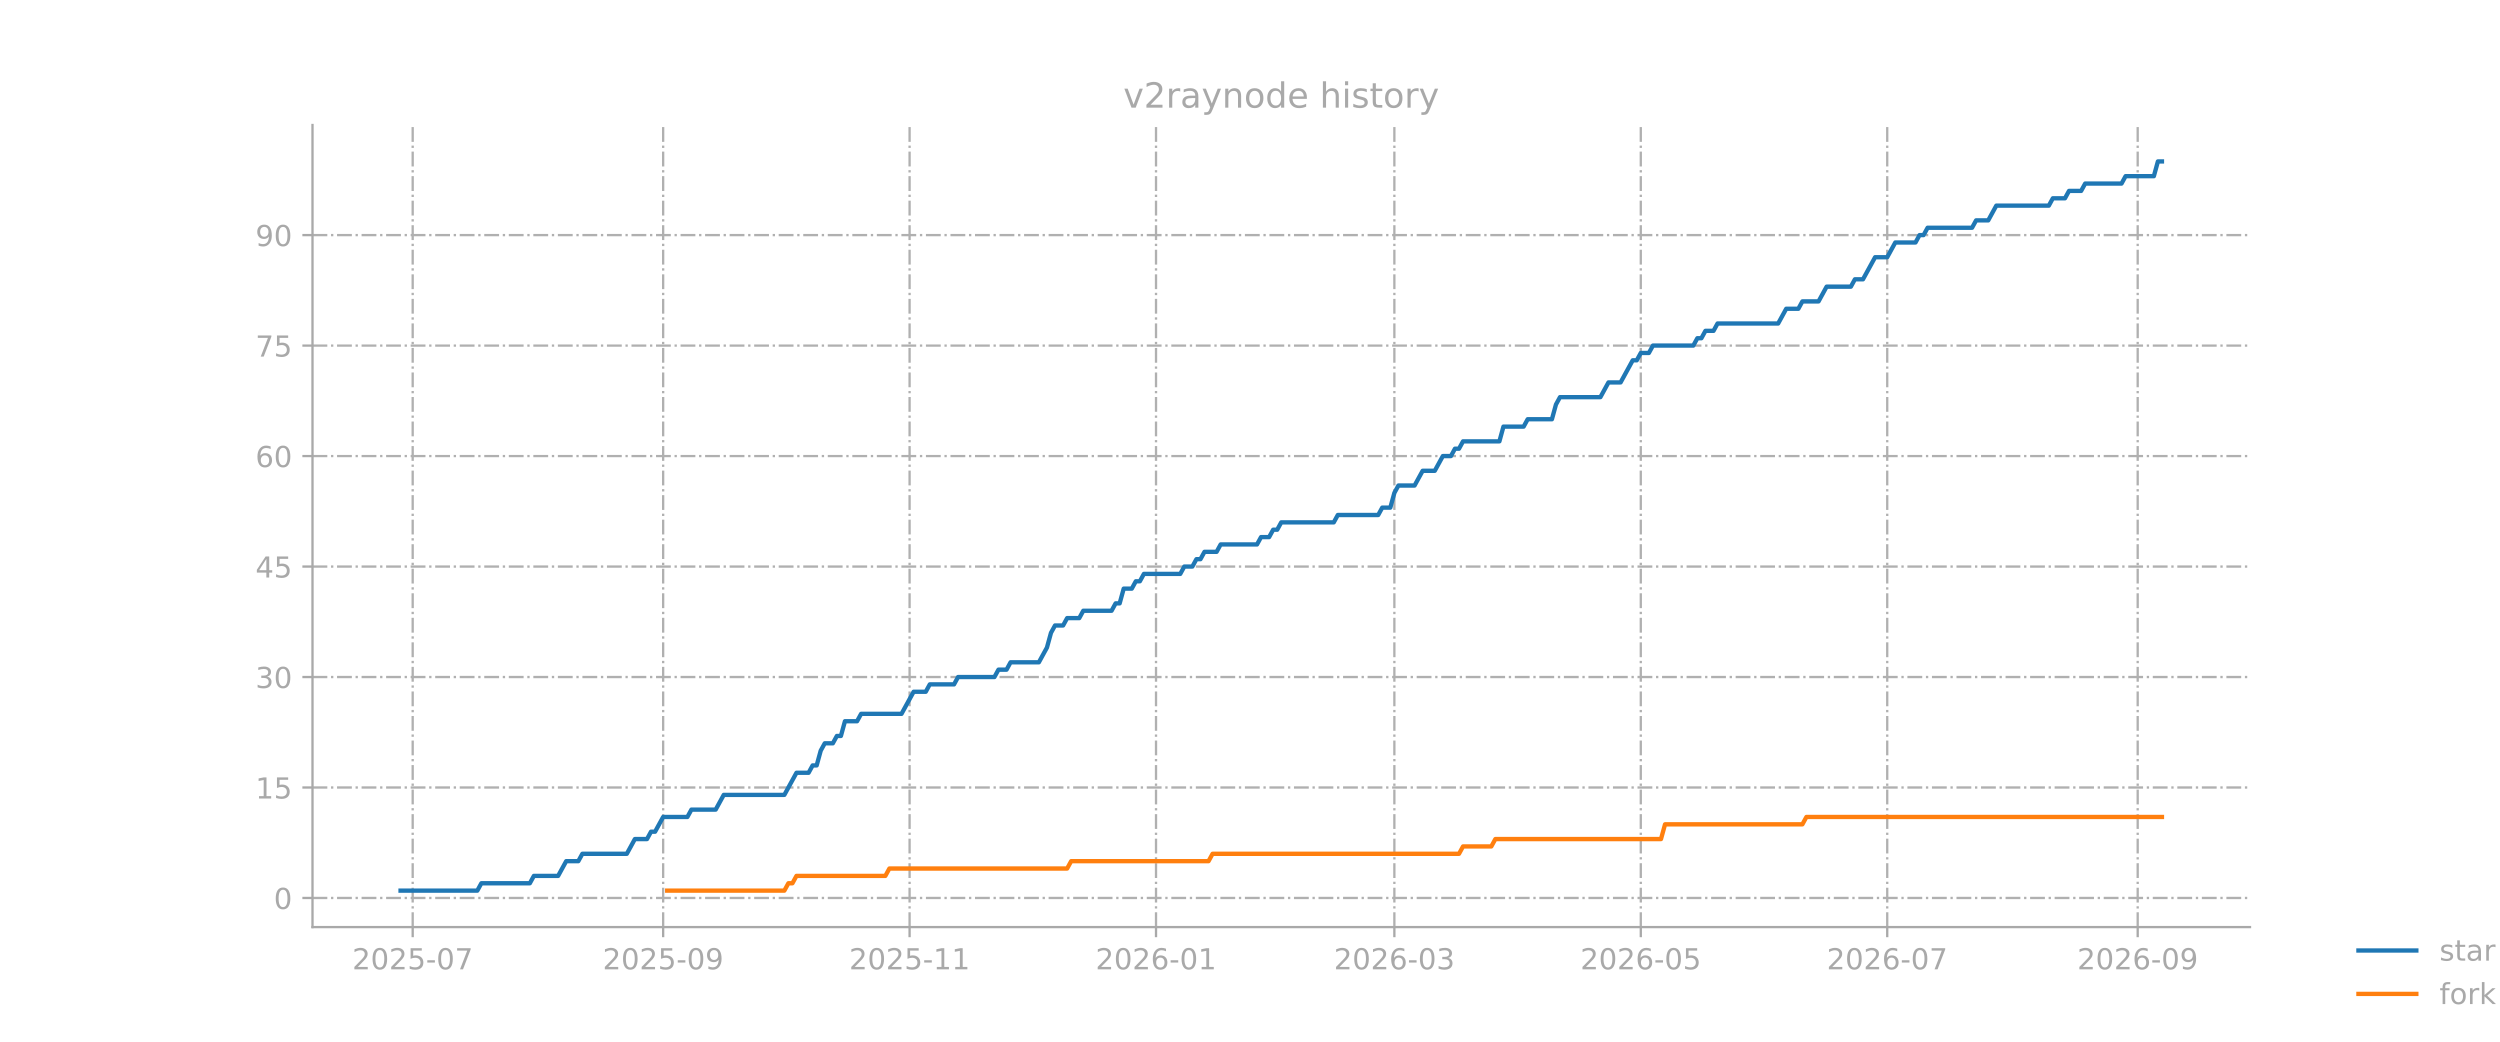
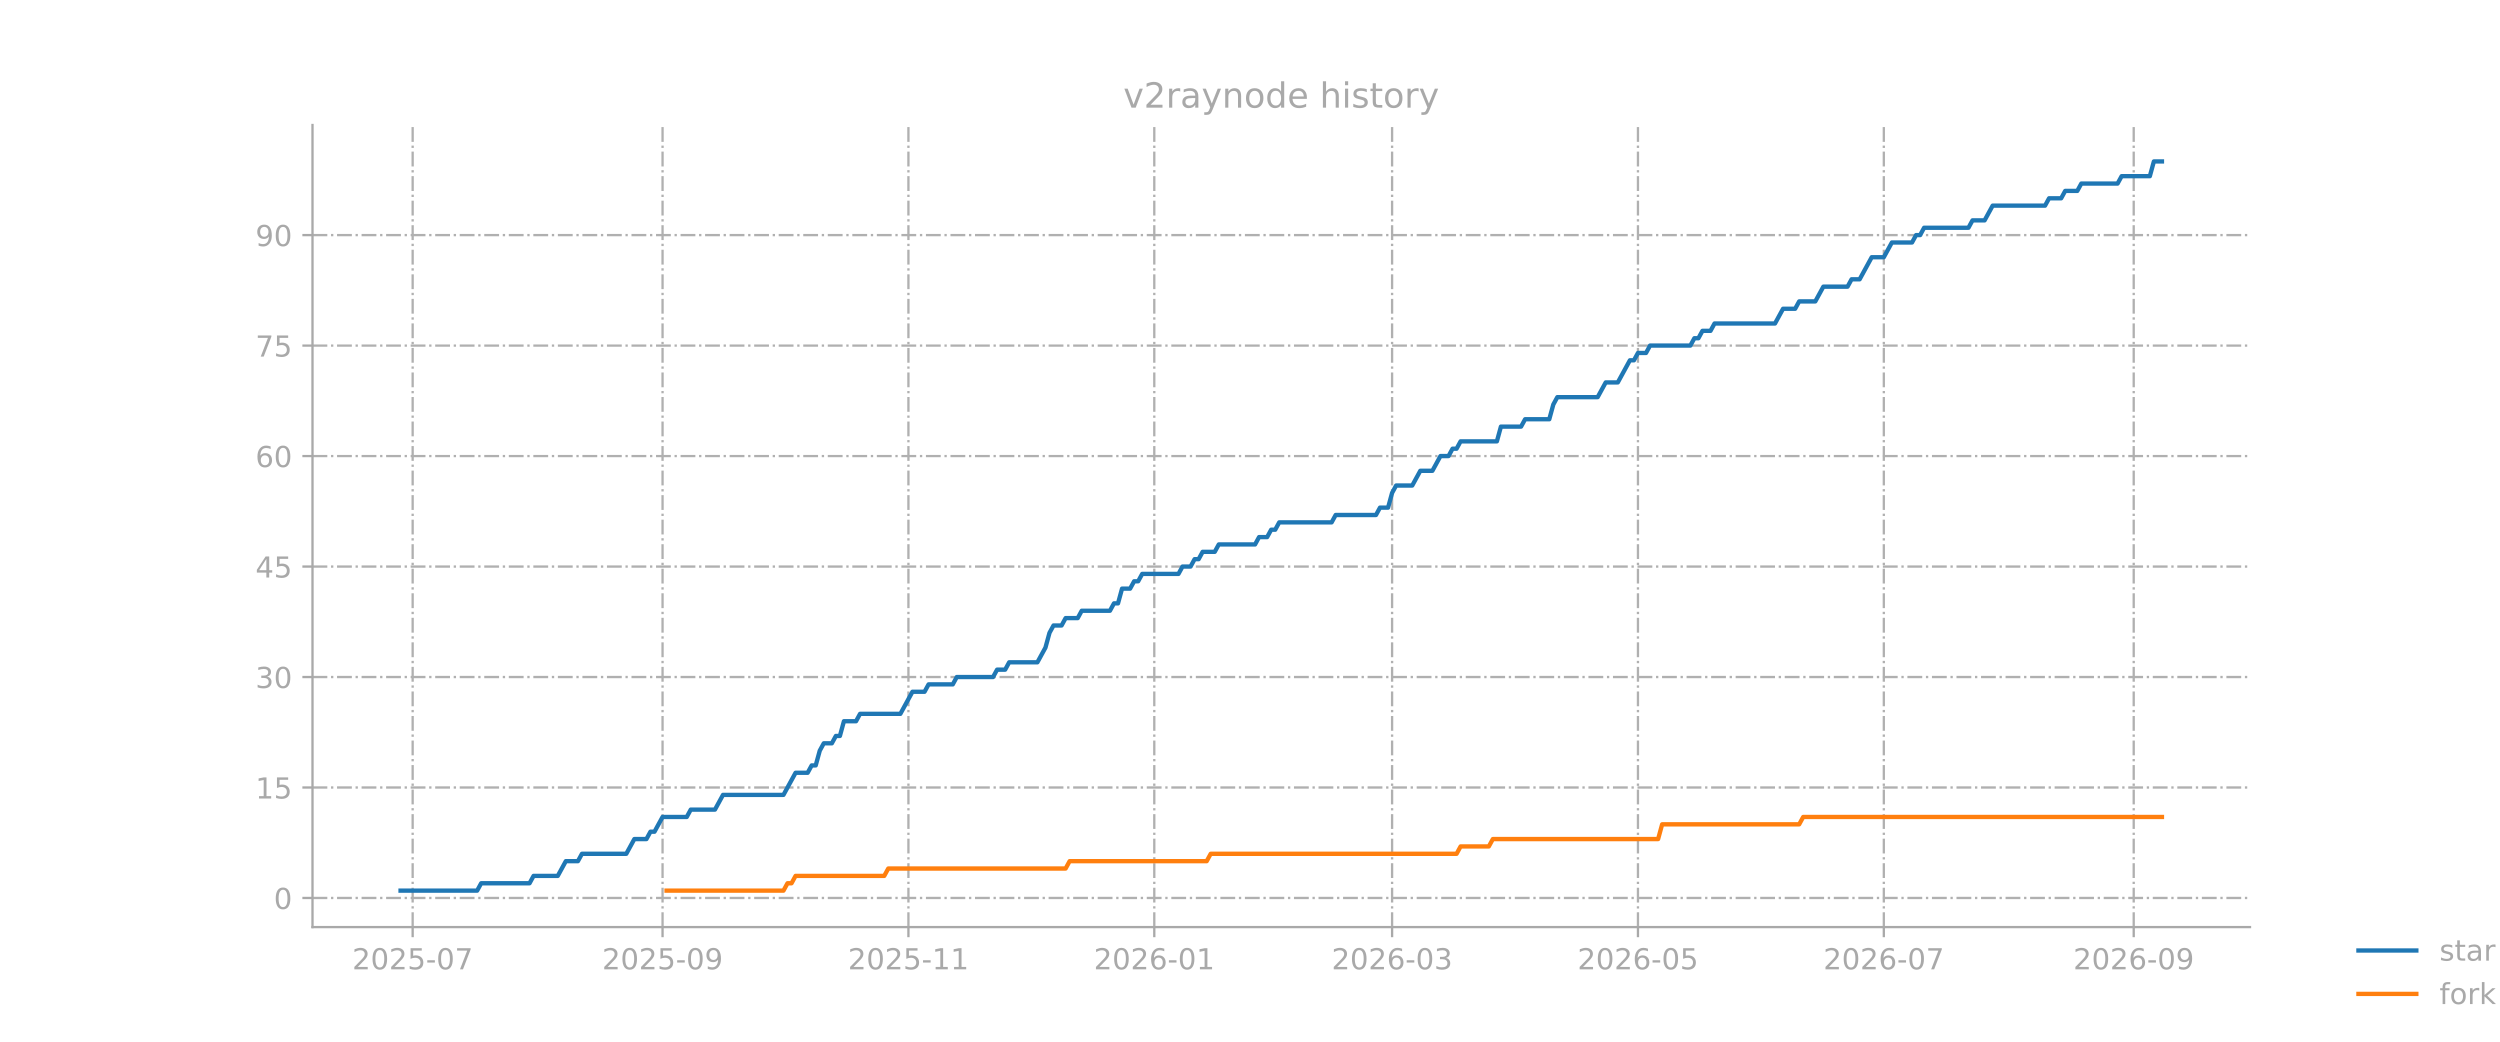
<svg xmlns="http://www.w3.org/2000/svg" xmlns:xlink="http://www.w3.org/1999/xlink" width="864pt" height="360pt" viewBox="0 0 864 360" version="1.1">
  <defs>
    <style type="text/css">*{stroke-linejoin: round; stroke-linecap: butt}</style>
  </defs>
  <g id="figure_1">
    <g id="patch_1">
      <path d="M 0 360  L 864 360  L 864 0  L 0 0  L 0 360  z " style="fill: none; opacity: 0" />
    </g>
    <g id="axes_1">
      <g id="patch_2">
        <path d="M 108 320.4  L 777.6 320.4  L 777.6 43.2  L 108 43.2  L 108 320.4  z " style="fill: none; opacity: 0" />
      </g>
      <g id="matplotlib.axis_1">
        <g id="xtick_1">
          <g id="line2d_1">
-             <path d="M 142.625 320.4  L 142.625 43.2  " clip-path="url(#p8848ebe866)" style="fill: none; stroke-dasharray: 5.12,1.28,0.8,1.28; stroke-dashoffset: 0; stroke: #b0b0b0; stroke-width: 0.8" />
+             <path d="M 142.615 320.4  L 142.615 43.2  " clip-path="url(#pf22e4bf483)" style="fill: none; stroke-dasharray: 5.12,1.28,0.8,1.28; stroke-dashoffset: 0; stroke: #b0b0b0; stroke-width: 0.8" />
          </g>
          <g id="line2d_2">
            <defs>
-               <path id="m55ab1d4be2" d="M 0 0  L 0 3.5  " style="stroke: #a9a9a9; stroke-width: 0.8" />
+               <path id="mf8e444b70e" d="M 0 0  L 0 3.5  " style="stroke: #a9a9a9; stroke-width: 0.8" />
            </defs>
            <g>
-               <use xlink:href="#m55ab1d4be2" x="142.625" y="320.4" style="fill: #a9a9a9; stroke: #a9a9a9; stroke-width: 0.8" />
+               <use xlink:href="#mf8e444b70e" x="142.615" y="320.4" style="fill: #a9a9a9; stroke: #a9a9a9; stroke-width: 0.8" />
            </g>
          </g>
          <g id="text_1">
-             <g style="fill: #a9a9a9" transform="translate(121.7334 334.9977) scale(0.1 -0.1)">
+             <g style="fill: #a9a9a9" transform="translate(121.7239 334.9977) scale(0.1 -0.1)">
              <defs>
                <path id="DejaVuSans-15" d="M 1228 531  L 3431 531  L 3431 0  L 469 0  L 469 531  Q 828 903 1448 1529  Q 2069 2156 2228 2338  Q 2531 2678 2651 2914  Q 2772 3150 2772 3378  Q 2772 3750 2511 3984  Q 2250 4219 1831 4219  Q 1534 4219 1204 4116  Q 875 4013 500 3803  L 500 4441  Q 881 4594 1212 4672  Q 1544 4750 1819 4750  Q 2544 4750 2975 4387  Q 3406 4025 3406 3419  Q 3406 3131 3298 2873  Q 3191 2616 2906 2266  Q 2828 2175 2409 1742  Q 1991 1309 1228 531  z " transform="scale(0.015625)" />
                <path id="DejaVuSans-13" d="M 2034 4250  Q 1547 4250 1301 3770  Q 1056 3291 1056 2328  Q 1056 1369 1301 889  Q 1547 409 2034 409  Q 2525 409 2770 889  Q 3016 1369 3016 2328  Q 3016 3291 2770 3770  Q 2525 4250 2034 4250  z M 2034 4750  Q 2819 4750 3233 4129  Q 3647 3509 3647 2328  Q 3647 1150 3233 529  Q 2819 -91 2034 -91  Q 1250 -91 836 529  Q 422 1150 422 2328  Q 422 3509 836 4129  Q 1250 4750 2034 4750  z " transform="scale(0.015625)" />
                <path id="DejaVuSans-18" d="M 691 4666  L 3169 4666  L 3169 4134  L 1269 4134  L 1269 2991  Q 1406 3038 1543 3061  Q 1681 3084 1819 3084  Q 2600 3084 3056 2656  Q 3513 2228 3513 1497  Q 3513 744 3044 326  Q 2575 -91 1722 -91  Q 1428 -91 1123 -41  Q 819 9 494 109  L 494 744  Q 775 591 1075 516  Q 1375 441 1709 441  Q 2250 441 2565 725  Q 2881 1009 2881 1497  Q 2881 1984 2565 2268  Q 2250 2553 1709 2553  Q 1456 2553 1204 2497  Q 953 2441 691 2322  L 691 4666  z " transform="scale(0.015625)" />
                <path id="DejaVuSans-10" d="M 313 2009  L 1997 2009  L 1997 1497  L 313 1497  L 313 2009  z " transform="scale(0.015625)" />
                <path id="DejaVuSans-1a" d="M 525 4666  L 3525 4666  L 3525 4397  L 1831 0  L 1172 0  L 2766 4134  L 525 4134  L 525 4666  z " transform="scale(0.015625)" />
              </defs>
              <use xlink:href="#DejaVuSans-15" />
              <use xlink:href="#DejaVuSans-13" transform="translate(63.625 0)" />
              <use xlink:href="#DejaVuSans-15" transform="translate(127.25 0)" />
              <use xlink:href="#DejaVuSans-18" transform="translate(190.875 0)" />
              <use xlink:href="#DejaVuSans-10" transform="translate(254.5 0)" />
              <use xlink:href="#DejaVuSans-13" transform="translate(290.5781 0)" />
              <use xlink:href="#DejaVuSans-1a" transform="translate(354.2031 0)" />
            </g>
          </g>
        </g>
        <g id="xtick_2">
          <g id="line2d_3">
-             <path d="M 229.187 320.4  L 229.187 43.2  " clip-path="url(#p8848ebe866)" style="fill: none; stroke-dasharray: 5.12,1.28,0.8,1.28; stroke-dashoffset: 0; stroke: #b0b0b0; stroke-width: 0.8" />
+             <path d="M 228.979 320.4  L 228.979 43.2  " clip-path="url(#pf22e4bf483)" style="fill: none; stroke-dasharray: 5.12,1.28,0.8,1.28; stroke-dashoffset: 0; stroke: #b0b0b0; stroke-width: 0.8" />
          </g>
          <g id="line2d_4">
            <g>
-               <use xlink:href="#m55ab1d4be2" x="229.187" y="320.4" style="fill: #a9a9a9; stroke: #a9a9a9; stroke-width: 0.8" />
+               <use xlink:href="#mf8e444b70e" x="228.979" y="320.4" style="fill: #a9a9a9; stroke: #a9a9a9; stroke-width: 0.8" />
            </g>
          </g>
          <g id="text_2">
-             <g style="fill: #a9a9a9" transform="translate(208.2956 334.9977) scale(0.1 -0.1)">
+             <g style="fill: #a9a9a9" transform="translate(208.0879 334.9977) scale(0.1 -0.1)">
              <defs>
                <path id="DejaVuSans-1c" d="M 703 97  L 703 672  Q 941 559 1184 500  Q 1428 441 1663 441  Q 2288 441 2617 861  Q 2947 1281 2994 2138  Q 2813 1869 2534 1725  Q 2256 1581 1919 1581  Q 1219 1581 811 2004  Q 403 2428 403 3163  Q 403 3881 828 4315  Q 1253 4750 1959 4750  Q 2769 4750 3195 4129  Q 3622 3509 3622 2328  Q 3622 1225 3098 567  Q 2575 -91 1691 -91  Q 1453 -91 1209 -44  Q 966 3 703 97  z M 1959 2075  Q 2384 2075 2632 2365  Q 2881 2656 2881 3163  Q 2881 3666 2632 3958  Q 2384 4250 1959 4250  Q 1534 4250 1286 3958  Q 1038 3666 1038 3163  Q 1038 2656 1286 2365  Q 1534 2075 1959 2075  z " transform="scale(0.015625)" />
              </defs>
              <use xlink:href="#DejaVuSans-15" />
              <use xlink:href="#DejaVuSans-13" transform="translate(63.625 0)" />
              <use xlink:href="#DejaVuSans-15" transform="translate(127.25 0)" />
              <use xlink:href="#DejaVuSans-18" transform="translate(190.875 0)" />
              <use xlink:href="#DejaVuSans-10" transform="translate(254.5 0)" />
              <use xlink:href="#DejaVuSans-13" transform="translate(290.5781 0)" />
              <use xlink:href="#DejaVuSans-1c" transform="translate(354.2031 0)" />
            </g>
          </g>
        </g>
        <g id="xtick_3">
          <g id="line2d_5">
-             <path d="M 314.353 320.4  L 314.353 43.2  " clip-path="url(#p8848ebe866)" style="fill: none; stroke-dasharray: 5.12,1.28,0.8,1.28; stroke-dashoffset: 0; stroke: #b0b0b0; stroke-width: 0.8" />
+             <path d="M 313.95 320.4  L 313.95 43.2  " clip-path="url(#pf22e4bf483)" style="fill: none; stroke-dasharray: 5.12,1.28,0.8,1.28; stroke-dashoffset: 0; stroke: #b0b0b0; stroke-width: 0.8" />
          </g>
          <g id="line2d_6">
            <g>
-               <use xlink:href="#m55ab1d4be2" x="314.353" y="320.4" style="fill: #a9a9a9; stroke: #a9a9a9; stroke-width: 0.8" />
+               <use xlink:href="#mf8e444b70e" x="313.95" y="320.4" style="fill: #a9a9a9; stroke: #a9a9a9; stroke-width: 0.8" />
            </g>
          </g>
          <g id="text_3">
-             <g style="fill: #a9a9a9" transform="translate(293.4616 334.9977) scale(0.1 -0.1)">
+             <g style="fill: #a9a9a9" transform="translate(293.059 334.9977) scale(0.1 -0.1)">
              <defs>
                <path id="DejaVuSans-14" d="M 794 531  L 1825 531  L 1825 4091  L 703 3866  L 703 4441  L 1819 4666  L 2450 4666  L 2450 531  L 3481 531  L 3481 0  L 794 0  L 794 531  z " transform="scale(0.015625)" />
              </defs>
              <use xlink:href="#DejaVuSans-15" />
              <use xlink:href="#DejaVuSans-13" transform="translate(63.625 0)" />
              <use xlink:href="#DejaVuSans-15" transform="translate(127.25 0)" />
              <use xlink:href="#DejaVuSans-18" transform="translate(190.875 0)" />
              <use xlink:href="#DejaVuSans-10" transform="translate(254.5 0)" />
              <use xlink:href="#DejaVuSans-14" transform="translate(290.5781 0)" />
              <use xlink:href="#DejaVuSans-14" transform="translate(354.2031 0)" />
            </g>
          </g>
        </g>
        <g id="xtick_4">
          <g id="line2d_7">
-             <path d="M 399.519 320.4  L 399.519 43.2  " clip-path="url(#p8848ebe866)" style="fill: none; stroke-dasharray: 5.12,1.28,0.8,1.28; stroke-dashoffset: 0; stroke: #b0b0b0; stroke-width: 0.8" />
+             <path d="M 398.921 320.4  L 398.921 43.2  " clip-path="url(#pf22e4bf483)" style="fill: none; stroke-dasharray: 5.12,1.28,0.8,1.28; stroke-dashoffset: 0; stroke: #b0b0b0; stroke-width: 0.8" />
          </g>
          <g id="line2d_8">
            <g>
-               <use xlink:href="#m55ab1d4be2" x="399.519" y="320.4" style="fill: #a9a9a9; stroke: #a9a9a9; stroke-width: 0.8" />
+               <use xlink:href="#mf8e444b70e" x="398.921" y="320.4" style="fill: #a9a9a9; stroke: #a9a9a9; stroke-width: 0.8" />
            </g>
          </g>
          <g id="text_4">
-             <g style="fill: #a9a9a9" transform="translate(378.6275 334.9977) scale(0.1 -0.1)">
+             <g style="fill: #a9a9a9" transform="translate(378.0301 334.9977) scale(0.1 -0.1)">
              <defs>
                <path id="DejaVuSans-19" d="M 2113 2584  Q 1688 2584 1439 2293  Q 1191 2003 1191 1497  Q 1191 994 1439 701  Q 1688 409 2113 409  Q 2538 409 2786 701  Q 3034 994 3034 1497  Q 3034 2003 2786 2293  Q 2538 2584 2113 2584  z M 3366 4563  L 3366 3988  Q 3128 4100 2886 4159  Q 2644 4219 2406 4219  Q 1781 4219 1451 3797  Q 1122 3375 1075 2522  Q 1259 2794 1537 2939  Q 1816 3084 2150 3084  Q 2853 3084 3261 2657  Q 3669 2231 3669 1497  Q 3669 778 3244 343  Q 2819 -91 2113 -91  Q 1303 -91 875 529  Q 447 1150 447 2328  Q 447 3434 972 4092  Q 1497 4750 2381 4750  Q 2619 4750 2861 4703  Q 3103 4656 3366 4563  z " transform="scale(0.015625)" />
              </defs>
              <use xlink:href="#DejaVuSans-15" />
              <use xlink:href="#DejaVuSans-13" transform="translate(63.625 0)" />
              <use xlink:href="#DejaVuSans-15" transform="translate(127.25 0)" />
              <use xlink:href="#DejaVuSans-19" transform="translate(190.875 0)" />
              <use xlink:href="#DejaVuSans-10" transform="translate(254.5 0)" />
              <use xlink:href="#DejaVuSans-13" transform="translate(290.5781 0)" />
              <use xlink:href="#DejaVuSans-14" transform="translate(354.2031 0)" />
            </g>
          </g>
        </g>
        <g id="xtick_5">
          <g id="line2d_9">
-             <path d="M 481.893 320.4  L 481.893 43.2  " clip-path="url(#p8848ebe866)" style="fill: none; stroke-dasharray: 5.12,1.28,0.8,1.28; stroke-dashoffset: 0; stroke: #b0b0b0; stroke-width: 0.8" />
+             <path d="M 481.107 320.4  L 481.107 43.2  " clip-path="url(#pf22e4bf483)" style="fill: none; stroke-dasharray: 5.12,1.28,0.8,1.28; stroke-dashoffset: 0; stroke: #b0b0b0; stroke-width: 0.8" />
          </g>
          <g id="line2d_10">
            <g>
-               <use xlink:href="#m55ab1d4be2" x="481.893" y="320.4" style="fill: #a9a9a9; stroke: #a9a9a9; stroke-width: 0.8" />
+               <use xlink:href="#mf8e444b70e" x="481.107" y="320.4" style="fill: #a9a9a9; stroke: #a9a9a9; stroke-width: 0.8" />
            </g>
          </g>
          <g id="text_5">
-             <g style="fill: #a9a9a9" transform="translate(461.0012 334.9977) scale(0.1 -0.1)">
+             <g style="fill: #a9a9a9" transform="translate(460.2152 334.9977) scale(0.1 -0.1)">
              <defs>
                <path id="DejaVuSans-16" d="M 2597 2516  Q 3050 2419 3304 2112  Q 3559 1806 3559 1356  Q 3559 666 3084 287  Q 2609 -91 1734 -91  Q 1441 -91 1130 -33  Q 819 25 488 141  L 488 750  Q 750 597 1062 519  Q 1375 441 1716 441  Q 2309 441 2620 675  Q 2931 909 2931 1356  Q 2931 1769 2642 2001  Q 2353 2234 1838 2234  L 1294 2234  L 1294 2753  L 1863 2753  Q 2328 2753 2575 2939  Q 2822 3125 2822 3475  Q 2822 3834 2567 4026  Q 2313 4219 1838 4219  Q 1578 4219 1281 4162  Q 984 4106 628 3988  L 628 4550  Q 988 4650 1302 4700  Q 1616 4750 1894 4750  Q 2613 4750 3031 4423  Q 3450 4097 3450 3541  Q 3450 3153 3228 2886  Q 3006 2619 2597 2516  z " transform="scale(0.015625)" />
              </defs>
              <use xlink:href="#DejaVuSans-15" />
              <use xlink:href="#DejaVuSans-13" transform="translate(63.625 0)" />
              <use xlink:href="#DejaVuSans-15" transform="translate(127.25 0)" />
              <use xlink:href="#DejaVuSans-19" transform="translate(190.875 0)" />
              <use xlink:href="#DejaVuSans-10" transform="translate(254.5 0)" />
              <use xlink:href="#DejaVuSans-13" transform="translate(290.5781 0)" />
              <use xlink:href="#DejaVuSans-16" transform="translate(354.2031 0)" />
            </g>
          </g>
        </g>
        <g id="xtick_6">
          <g id="line2d_11">
-             <path d="M 567.059 320.4  L 567.059 43.2  " clip-path="url(#p8848ebe866)" style="fill: none; stroke-dasharray: 5.12,1.28,0.8,1.28; stroke-dashoffset: 0; stroke: #b0b0b0; stroke-width: 0.8" />
+             <path d="M 566.078 320.4  L 566.078 43.2  " clip-path="url(#pf22e4bf483)" style="fill: none; stroke-dasharray: 5.12,1.28,0.8,1.28; stroke-dashoffset: 0; stroke: #b0b0b0; stroke-width: 0.8" />
          </g>
          <g id="line2d_12">
            <g>
-               <use xlink:href="#m55ab1d4be2" x="567.059" y="320.4" style="fill: #a9a9a9; stroke: #a9a9a9; stroke-width: 0.8" />
+               <use xlink:href="#mf8e444b70e" x="566.078" y="320.4" style="fill: #a9a9a9; stroke: #a9a9a9; stroke-width: 0.8" />
            </g>
          </g>
          <g id="text_6">
-             <g style="fill: #a9a9a9" transform="translate(546.1671 334.9977) scale(0.1 -0.1)">
+             <g style="fill: #a9a9a9" transform="translate(545.1863 334.9977) scale(0.1 -0.1)">
              <use xlink:href="#DejaVuSans-15" />
              <use xlink:href="#DejaVuSans-13" transform="translate(63.625 0)" />
              <use xlink:href="#DejaVuSans-15" transform="translate(127.25 0)" />
              <use xlink:href="#DejaVuSans-19" transform="translate(190.875 0)" />
              <use xlink:href="#DejaVuSans-10" transform="translate(254.5 0)" />
              <use xlink:href="#DejaVuSans-13" transform="translate(290.5781 0)" />
              <use xlink:href="#DejaVuSans-18" transform="translate(354.2031 0)" />
            </g>
          </g>
        </g>
        <g id="xtick_7">
          <g id="line2d_13">
-             <path d="M 652.225 320.4  L 652.225 43.2  " clip-path="url(#p8848ebe866)" style="fill: none; stroke-dasharray: 5.12,1.28,0.8,1.28; stroke-dashoffset: 0; stroke: #b0b0b0; stroke-width: 0.8" />
+             <path d="M 651.049 320.4  L 651.049 43.2  " clip-path="url(#pf22e4bf483)" style="fill: none; stroke-dasharray: 5.12,1.28,0.8,1.28; stroke-dashoffset: 0; stroke: #b0b0b0; stroke-width: 0.8" />
          </g>
          <g id="line2d_14">
            <g>
-               <use xlink:href="#m55ab1d4be2" x="652.225" y="320.4" style="fill: #a9a9a9; stroke: #a9a9a9; stroke-width: 0.8" />
+               <use xlink:href="#mf8e444b70e" x="651.049" y="320.4" style="fill: #a9a9a9; stroke: #a9a9a9; stroke-width: 0.8" />
            </g>
          </g>
          <g id="text_7">
-             <g style="fill: #a9a9a9" transform="translate(631.3331 334.9977) scale(0.1 -0.1)">
+             <g style="fill: #a9a9a9" transform="translate(630.1574 334.9977) scale(0.1 -0.1)">
              <use xlink:href="#DejaVuSans-15" />
              <use xlink:href="#DejaVuSans-13" transform="translate(63.625 0)" />
              <use xlink:href="#DejaVuSans-15" transform="translate(127.25 0)" />
              <use xlink:href="#DejaVuSans-19" transform="translate(190.875 0)" />
              <use xlink:href="#DejaVuSans-10" transform="translate(254.5 0)" />
              <use xlink:href="#DejaVuSans-13" transform="translate(290.5781 0)" />
              <use xlink:href="#DejaVuSans-1a" transform="translate(354.2031 0)" />
            </g>
          </g>
        </g>
        <g id="xtick_8">
          <g id="line2d_15">
-             <path d="M 738.787 320.4  L 738.787 43.2  " clip-path="url(#p8848ebe866)" style="fill: none; stroke-dasharray: 5.12,1.28,0.8,1.28; stroke-dashoffset: 0; stroke: #b0b0b0; stroke-width: 0.8" />
+             <path d="M 737.413 320.4  L 737.413 43.2  " clip-path="url(#pf22e4bf483)" style="fill: none; stroke-dasharray: 5.12,1.28,0.8,1.28; stroke-dashoffset: 0; stroke: #b0b0b0; stroke-width: 0.8" />
          </g>
          <g id="line2d_16">
            <g>
-               <use xlink:href="#m55ab1d4be2" x="738.787" y="320.4" style="fill: #a9a9a9; stroke: #a9a9a9; stroke-width: 0.8" />
+               <use xlink:href="#mf8e444b70e" x="737.413" y="320.4" style="fill: #a9a9a9; stroke: #a9a9a9; stroke-width: 0.8" />
            </g>
          </g>
          <g id="text_8">
-             <g style="fill: #a9a9a9" transform="translate(717.8952 334.9977) scale(0.1 -0.1)">
+             <g style="fill: #a9a9a9" transform="translate(716.5214 334.9977) scale(0.1 -0.1)">
              <use xlink:href="#DejaVuSans-15" />
              <use xlink:href="#DejaVuSans-13" transform="translate(63.625 0)" />
              <use xlink:href="#DejaVuSans-15" transform="translate(127.25 0)" />
              <use xlink:href="#DejaVuSans-19" transform="translate(190.875 0)" />
              <use xlink:href="#DejaVuSans-10" transform="translate(254.5 0)" />
              <use xlink:href="#DejaVuSans-13" transform="translate(290.5781 0)" />
              <use xlink:href="#DejaVuSans-1c" transform="translate(354.2031 0)" />
            </g>
          </g>
        </g>
      </g>
      <g id="matplotlib.axis_2">
        <g id="ytick_1">
          <g id="line2d_17">
-             <path d="M 108 310.345  L 777.6 310.345  " clip-path="url(#p8848ebe866)" style="fill: none; stroke-dasharray: 5.12,1.28,0.8,1.28; stroke-dashoffset: 0; stroke: #b0b0b0; stroke-width: 0.8" />
+             <path d="M 108 310.345  L 777.6 310.345  " clip-path="url(#pf22e4bf483)" style="fill: none; stroke-dasharray: 5.12,1.28,0.8,1.28; stroke-dashoffset: 0; stroke: #b0b0b0; stroke-width: 0.8" />
          </g>
          <g id="line2d_18">
            <defs>
-               <path id="m5b8874b55a" d="M 0 0  L -3.5 0  " style="stroke: #a9a9a9; stroke-width: 0.8" />
+               <path id="mf58ea3795d" d="M 0 0  L -3.5 0  " style="stroke: #a9a9a9; stroke-width: 0.8" />
            </defs>
            <g>
-               <use xlink:href="#m5b8874b55a" x="108" y="310.345" style="fill: #a9a9a9; stroke: #a9a9a9; stroke-width: 0.8" />
+               <use xlink:href="#mf58ea3795d" x="108" y="310.345" style="fill: #a9a9a9; stroke: #a9a9a9; stroke-width: 0.8" />
            </g>
          </g>
          <g id="text_9">
            <g style="fill: #a9a9a9" transform="translate(94.6375 314.1443) scale(0.1 -0.1)">
              <use xlink:href="#DejaVuSans-13" />
            </g>
          </g>
        </g>
        <g id="ytick_2">
          <g id="line2d_19">
-             <path d="M 108 272.164  L 777.6 272.164  " clip-path="url(#p8848ebe866)" style="fill: none; stroke-dasharray: 5.12,1.28,0.8,1.28; stroke-dashoffset: 0; stroke: #b0b0b0; stroke-width: 0.8" />
+             <path d="M 108 272.164  L 777.6 272.164  " clip-path="url(#pf22e4bf483)" style="fill: none; stroke-dasharray: 5.12,1.28,0.8,1.28; stroke-dashoffset: 0; stroke: #b0b0b0; stroke-width: 0.8" />
          </g>
          <g id="line2d_20">
            <g>
-               <use xlink:href="#m5b8874b55a" x="108" y="272.164" style="fill: #a9a9a9; stroke: #a9a9a9; stroke-width: 0.8" />
+               <use xlink:href="#mf58ea3795d" x="108" y="272.164" style="fill: #a9a9a9; stroke: #a9a9a9; stroke-width: 0.8" />
            </g>
          </g>
          <g id="text_10">
            <g style="fill: #a9a9a9" transform="translate(88.275 275.9625) scale(0.1 -0.1)">
              <use xlink:href="#DejaVuSans-14" />
              <use xlink:href="#DejaVuSans-18" transform="translate(63.625 0)" />
            </g>
          </g>
        </g>
        <g id="ytick_3">
          <g id="line2d_21">
-             <path d="M 108 233.982  L 777.6 233.982  " clip-path="url(#p8848ebe866)" style="fill: none; stroke-dasharray: 5.12,1.28,0.8,1.28; stroke-dashoffset: 0; stroke: #b0b0b0; stroke-width: 0.8" />
+             <path d="M 108 233.982  L 777.6 233.982  " clip-path="url(#pf22e4bf483)" style="fill: none; stroke-dasharray: 5.12,1.28,0.8,1.28; stroke-dashoffset: 0; stroke: #b0b0b0; stroke-width: 0.8" />
          </g>
          <g id="line2d_22">
            <g>
-               <use xlink:href="#m5b8874b55a" x="108" y="233.982" style="fill: #a9a9a9; stroke: #a9a9a9; stroke-width: 0.8" />
+               <use xlink:href="#mf58ea3795d" x="108" y="233.982" style="fill: #a9a9a9; stroke: #a9a9a9; stroke-width: 0.8" />
            </g>
          </g>
          <g id="text_11">
            <g style="fill: #a9a9a9" transform="translate(88.275 237.7806) scale(0.1 -0.1)">
              <use xlink:href="#DejaVuSans-16" />
              <use xlink:href="#DejaVuSans-13" transform="translate(63.625 0)" />
            </g>
          </g>
        </g>
        <g id="ytick_4">
          <g id="line2d_23">
-             <path d="M 108 195.8  L 777.6 195.8  " clip-path="url(#p8848ebe866)" style="fill: none; stroke-dasharray: 5.12,1.28,0.8,1.28; stroke-dashoffset: 0; stroke: #b0b0b0; stroke-width: 0.8" />
+             <path d="M 108 195.8  L 777.6 195.8  " clip-path="url(#pf22e4bf483)" style="fill: none; stroke-dasharray: 5.12,1.28,0.8,1.28; stroke-dashoffset: 0; stroke: #b0b0b0; stroke-width: 0.8" />
          </g>
          <g id="line2d_24">
            <g>
-               <use xlink:href="#m5b8874b55a" x="108" y="195.8" style="fill: #a9a9a9; stroke: #a9a9a9; stroke-width: 0.8" />
+               <use xlink:href="#mf58ea3795d" x="108" y="195.8" style="fill: #a9a9a9; stroke: #a9a9a9; stroke-width: 0.8" />
            </g>
          </g>
          <g id="text_12">
            <g style="fill: #a9a9a9" transform="translate(88.275 199.5988) scale(0.1 -0.1)">
              <defs>
                <path id="DejaVuSans-17" d="M 2419 4116  L 825 1625  L 2419 1625  L 2419 4116  z M 2253 4666  L 3047 4666  L 3047 1625  L 3713 1625  L 3713 1100  L 3047 1100  L 3047 0  L 2419 0  L 2419 1100  L 313 1100  L 313 1709  L 2253 4666  z " transform="scale(0.015625)" />
              </defs>
              <use xlink:href="#DejaVuSans-17" />
              <use xlink:href="#DejaVuSans-18" transform="translate(63.625 0)" />
            </g>
          </g>
        </g>
        <g id="ytick_5">
          <g id="line2d_25">
-             <path d="M 108 157.618  L 777.6 157.618  " clip-path="url(#p8848ebe866)" style="fill: none; stroke-dasharray: 5.12,1.28,0.8,1.28; stroke-dashoffset: 0; stroke: #b0b0b0; stroke-width: 0.8" />
+             <path d="M 108 157.618  L 777.6 157.618  " clip-path="url(#pf22e4bf483)" style="fill: none; stroke-dasharray: 5.12,1.28,0.8,1.28; stroke-dashoffset: 0; stroke: #b0b0b0; stroke-width: 0.8" />
          </g>
          <g id="line2d_26">
            <g>
-               <use xlink:href="#m5b8874b55a" x="108" y="157.618" style="fill: #a9a9a9; stroke: #a9a9a9; stroke-width: 0.8" />
+               <use xlink:href="#mf58ea3795d" x="108" y="157.618" style="fill: #a9a9a9; stroke: #a9a9a9; stroke-width: 0.8" />
            </g>
          </g>
          <g id="text_13">
            <g style="fill: #a9a9a9" transform="translate(88.275 161.417) scale(0.1 -0.1)">
              <use xlink:href="#DejaVuSans-19" />
              <use xlink:href="#DejaVuSans-13" transform="translate(63.625 0)" />
            </g>
          </g>
        </g>
        <g id="ytick_6">
          <g id="line2d_27">
-             <path d="M 108 119.436  L 777.6 119.436  " clip-path="url(#p8848ebe866)" style="fill: none; stroke-dasharray: 5.12,1.28,0.8,1.28; stroke-dashoffset: 0; stroke: #b0b0b0; stroke-width: 0.8" />
+             <path d="M 108 119.436  L 777.6 119.436  " clip-path="url(#pf22e4bf483)" style="fill: none; stroke-dasharray: 5.12,1.28,0.8,1.28; stroke-dashoffset: 0; stroke: #b0b0b0; stroke-width: 0.8" />
          </g>
          <g id="line2d_28">
            <g>
-               <use xlink:href="#m5b8874b55a" x="108" y="119.436" style="fill: #a9a9a9; stroke: #a9a9a9; stroke-width: 0.8" />
+               <use xlink:href="#mf58ea3795d" x="108" y="119.436" style="fill: #a9a9a9; stroke: #a9a9a9; stroke-width: 0.8" />
            </g>
          </g>
          <g id="text_14">
            <g style="fill: #a9a9a9" transform="translate(88.275 123.2352) scale(0.1 -0.1)">
              <use xlink:href="#DejaVuSans-1a" />
              <use xlink:href="#DejaVuSans-18" transform="translate(63.625 0)" />
            </g>
          </g>
        </g>
        <g id="ytick_7">
          <g id="line2d_29">
-             <path d="M 108 81.255  L 777.6 81.255  " clip-path="url(#p8848ebe866)" style="fill: none; stroke-dasharray: 5.12,1.28,0.8,1.28; stroke-dashoffset: 0; stroke: #b0b0b0; stroke-width: 0.8" />
+             <path d="M 108 81.255  L 777.6 81.255  " clip-path="url(#pf22e4bf483)" style="fill: none; stroke-dasharray: 5.12,1.28,0.8,1.28; stroke-dashoffset: 0; stroke: #b0b0b0; stroke-width: 0.8" />
          </g>
          <g id="line2d_30">
            <g>
-               <use xlink:href="#m5b8874b55a" x="108" y="81.255" style="fill: #a9a9a9; stroke: #a9a9a9; stroke-width: 0.8" />
+               <use xlink:href="#mf58ea3795d" x="108" y="81.255" style="fill: #a9a9a9; stroke: #a9a9a9; stroke-width: 0.8" />
            </g>
          </g>
          <g id="text_15">
            <g style="fill: #a9a9a9" transform="translate(88.275 85.05337) scale(0.1 -0.1)">
              <use xlink:href="#DejaVuSans-1c" />
              <use xlink:href="#DejaVuSans-13" transform="translate(63.625 0)" />
            </g>
          </g>
        </g>
      </g>
      <g id="line2d_31">
-         <path d="M 138.436 307.8  L 164.963 307.8  L 166.36 305.255  L 183.114 305.255  L 184.51 302.709  L 192.887 302.709  L 195.679 297.618  L 199.868 297.618  L 201.264 295.073  L 216.622 295.073  L 219.414 289.982  L 223.602 289.982  L 224.998 287.436  L 226.395 287.436  L 229.187 282.345  L 237.564 282.345  L 238.96 279.8  L 247.337 279.8  L 250.129 274.709  L 271.072 274.709  L 275.26 267.073  L 279.449 267.073  L 280.845 264.527  L 282.241 264.527  L 283.637 259.436  L 285.034 256.891  L 287.826 256.891  L 289.222 254.345  L 290.618 254.345  L 292.014 249.255  L 296.203 249.255  L 297.599 246.709  L 311.561 246.709  L 315.749 239.073  L 319.938 239.073  L 321.334 236.527  L 329.711 236.527  L 331.107 233.982  L 343.672 233.982  L 345.069 231.436  L 347.861 231.436  L 349.257 228.891  L 359.03 228.891  L 361.823 223.8  L 363.219 218.709  L 364.615 216.164  L 367.407 216.164  L 368.803 213.618  L 372.992 213.618  L 374.388 211.073  L 384.161 211.073  L 385.557 208.527  L 386.953 208.527  L 388.35 203.436  L 391.142 203.436  L 392.538 200.891  L 393.934 200.891  L 395.33 198.345  L 407.896 198.345  L 409.292 195.8  L 412.084 195.8  L 413.481 193.255  L 414.877 193.255  L 416.273 190.709  L 420.461 190.709  L 421.858 188.164  L 434.423 188.164  L 435.819 185.618  L 438.612 185.618  L 440.008 183.073  L 441.404 183.073  L 442.8 180.527  L 460.95 180.527  L 462.346 177.982  L 476.308 177.982  L 477.704 175.436  L 480.496 175.436  L 481.893 170.345  L 483.289 167.8  L 488.873 167.8  L 491.666 162.709  L 495.854 162.709  L 498.647 157.618  L 501.439 157.618  L 502.835 155.073  L 504.231 155.073  L 505.627 152.527  L 518.193 152.527  L 519.589 147.436  L 526.57 147.436  L 527.966 144.891  L 536.343 144.891  L 537.739 139.8  L 539.135 137.255  L 553.097 137.255  L 555.889 132.164  L 560.078 132.164  L 564.266 124.527  L 565.662 124.527  L 567.059 121.982  L 569.851 121.982  L 571.247 119.436  L 585.209 119.436  L 586.605 116.891  L 588.001 116.891  L 589.397 114.345  L 592.189 114.345  L 593.586 111.8  L 614.528 111.8  L 617.32 106.709  L 621.509 106.709  L 622.905 104.164  L 628.49 104.164  L 631.282 99.073  L 639.659 99.073  L 641.055 96.527  L 643.848 96.527  L 648.036 88.891  L 652.225 88.891  L 655.017 83.8  L 661.998 83.8  L 663.394 81.255  L 664.79 81.255  L 666.186 78.709  L 681.544 78.709  L 682.94 76.164  L 687.129 76.164  L 689.921 71.073  L 708.071 71.073  L 709.467 68.527  L 713.656 68.527  L 715.052 65.982  L 719.24 65.982  L 720.637 63.436  L 733.202 63.436  L 734.598 60.891  L 744.371 60.891  L 745.767 55.8  L 747.164 55.8  L 747.164 55.8  " clip-path="url(#p8848ebe866)" style="fill: none; stroke: #1f77b4; stroke-width: 1.5; stroke-linecap: square" />
+         <path d="M 138.436 307.8  L 164.903 307.8  L 166.296 305.255  L 183.011 305.255  L 184.404 302.709  L 192.762 302.709  L 195.548 297.618  L 199.727 297.618  L 201.12 295.073  L 216.443 295.073  L 219.229 289.982  L 223.407 289.982  L 224.8 287.436  L 226.193 287.436  L 228.979 282.345  L 237.337 282.345  L 238.73 279.8  L 247.088 279.8  L 249.874 274.709  L 270.768 274.709  L 274.947 267.073  L 279.126 267.073  L 280.519 264.527  L 281.912 264.527  L 283.305 259.436  L 284.698 256.891  L 287.484 256.891  L 288.877 254.345  L 290.27 254.345  L 291.663 249.255  L 295.842 249.255  L 297.235 246.709  L 311.164 246.709  L 315.343 239.073  L 319.522 239.073  L 320.915 236.527  L 329.273 236.527  L 330.666 233.982  L 343.203 233.982  L 344.596 231.436  L 347.382 231.436  L 348.775 228.891  L 358.525 228.891  L 361.311 223.8  L 362.704 218.709  L 364.097 216.164  L 366.883 216.164  L 368.276 213.618  L 372.455 213.618  L 373.848 211.073  L 383.599 211.073  L 384.992 208.527  L 386.385 208.527  L 387.778 203.436  L 390.564 203.436  L 391.957 200.891  L 393.35 200.891  L 394.743 198.345  L 407.279 198.345  L 408.672 195.8  L 411.458 195.8  L 412.851 193.255  L 414.244 193.255  L 415.637 190.709  L 419.816 190.709  L 421.209 188.164  L 433.746 188.164  L 435.139 185.618  L 437.925 185.618  L 439.318 183.073  L 440.711 183.073  L 442.104 180.527  L 460.212 180.527  L 461.605 177.982  L 475.535 177.982  L 476.928 175.436  L 479.714 175.436  L 481.107 170.345  L 482.5 167.8  L 488.071 167.8  L 490.857 162.709  L 495.036 162.709  L 497.822 157.618  L 500.608 157.618  L 502.001 155.073  L 503.394 155.073  L 504.787 152.527  L 517.324 152.527  L 518.717 147.436  L 525.682 147.436  L 527.075 144.891  L 535.432 144.891  L 536.825 139.8  L 538.218 137.255  L 552.148 137.255  L 554.934 132.164  L 559.113 132.164  L 563.292 124.527  L 564.685 124.527  L 566.078 121.982  L 568.864 121.982  L 570.257 119.436  L 584.186 119.436  L 585.579 116.891  L 586.972 116.891  L 588.365 114.345  L 591.151 114.345  L 592.544 111.8  L 613.439 111.8  L 616.225 106.709  L 620.403 106.709  L 621.796 104.164  L 627.368 104.164  L 630.154 99.073  L 638.512 99.073  L 639.905 96.527  L 642.691 96.527  L 646.87 88.891  L 651.049 88.891  L 653.835 83.8  L 660.8 83.8  L 662.193 81.255  L 663.586 81.255  L 664.978 78.709  L 680.301 78.709  L 681.694 76.164  L 685.873 76.164  L 688.659 71.073  L 706.768 71.073  L 708.161 68.527  L 712.339 68.527  L 713.732 65.982  L 717.911 65.982  L 719.304 63.436  L 731.841 63.436  L 733.234 60.891  L 742.985 60.891  L 744.378 55.8  L 747.164 55.8  L 747.164 55.8  " clip-path="url(#pf22e4bf483)" style="fill: none; stroke: #1f77b4; stroke-width: 1.5; stroke-linecap: square" />
      </g>
      <g id="line2d_32">
-         <path d="M 230.583 307.8  L 271.072 307.8  L 272.468 305.255  L 273.864 305.255  L 275.26 302.709  L 305.976 302.709  L 307.372 300.164  L 368.803 300.164  L 370.2 297.618  L 417.669 297.618  L 419.065 295.073  L 504.231 295.073  L 505.627 292.527  L 515.4 292.527  L 516.797 289.982  L 574.039 289.982  L 575.436 284.891  L 622.905 284.891  L 624.301 282.345  L 747.164 282.345  L 747.164 282.345  " clip-path="url(#p8848ebe866)" style="fill: none; stroke: #ff7f0e; stroke-width: 1.5; stroke-linecap: square" />
+         <path d="M 230.372 307.8  L 270.768 307.8  L 272.161 305.255  L 273.554 305.255  L 274.947 302.709  L 305.593 302.709  L 306.986 300.164  L 368.276 300.164  L 369.669 297.618  L 417.03 297.618  L 418.423 295.073  L 503.394 295.073  L 504.787 292.527  L 514.538 292.527  L 515.931 289.982  L 573.043 289.982  L 574.436 284.891  L 621.796 284.891  L 623.189 282.345  L 747.164 282.345  L 747.164 282.345  " clip-path="url(#pf22e4bf483)" style="fill: none; stroke: #ff7f0e; stroke-width: 1.5; stroke-linecap: square" />
      </g>
      <g id="patch_3">
        <path d="M 108 320.4  L 108 43.2  " style="fill: none; stroke: #a9a9a9; stroke-width: 0.8; stroke-linejoin: miter; stroke-linecap: square" />
      </g>
      <g id="patch_4">
        <path d="M 777.6 320.4  L 777.6 43.2  " style="fill: none" />
      </g>
      <g id="patch_5">
        <path d="M 108 320.4  L 777.6 320.4  " style="fill: none; stroke: #a9a9a9; stroke-width: 0.8; stroke-linejoin: miter; stroke-linecap: square" />
      </g>
      <g id="patch_6">
        <path d="M 108 43.2  L 777.6 43.2  " style="fill: none" />
      </g>
      <g id="text_16">
        <g style="fill: #a9a9a9" transform="translate(388.2188 37.2) scale(0.12 -0.12)">
          <defs>
            <path id="DejaVuSans-59" d="M 191 3500  L 800 3500  L 1894 563  L 2988 3500  L 3597 3500  L 2284 0  L 1503 0  L 191 3500  z " transform="scale(0.015625)" />
            <path id="DejaVuSans-55" d="M 2631 2963  Q 2534 3019 2420 3045  Q 2306 3072 2169 3072  Q 1681 3072 1420 2755  Q 1159 2438 1159 1844  L 1159 0  L 581 0  L 581 3500  L 1159 3500  L 1159 2956  Q 1341 3275 1631 3429  Q 1922 3584 2338 3584  Q 2397 3584 2469 3576  Q 2541 3569 2628 3553  L 2631 2963  z " transform="scale(0.015625)" />
            <path id="DejaVuSans-44" d="M 2194 1759  Q 1497 1759 1228 1600  Q 959 1441 959 1056  Q 959 750 1161 570  Q 1363 391 1709 391  Q 2188 391 2477 730  Q 2766 1069 2766 1631  L 2766 1759  L 2194 1759  z M 3341 1997  L 3341 0  L 2766 0  L 2766 531  Q 2569 213 2275 61  Q 1981 -91 1556 -91  Q 1019 -91 701 211  Q 384 513 384 1019  Q 384 1609 779 1909  Q 1175 2209 1959 2209  L 2766 2209  L 2766 2266  Q 2766 2663 2505 2880  Q 2244 3097 1772 3097  Q 1472 3097 1187 3025  Q 903 2953 641 2809  L 641 3341  Q 956 3463 1253 3523  Q 1550 3584 1831 3584  Q 2591 3584 2966 3190  Q 3341 2797 3341 1997  z " transform="scale(0.015625)" />
            <path id="DejaVuSans-5c" d="M 2059 -325  Q 1816 -950 1584 -1140  Q 1353 -1331 966 -1331  L 506 -1331  L 506 -850  L 844 -850  Q 1081 -850 1212 -737  Q 1344 -625 1503 -206  L 1606 56  L 191 3500  L 800 3500  L 1894 763  L 2988 3500  L 3597 3500  L 2059 -325  z " transform="scale(0.015625)" />
            <path id="DejaVuSans-51" d="M 3513 2113  L 3513 0  L 2938 0  L 2938 2094  Q 2938 2591 2744 2837  Q 2550 3084 2163 3084  Q 1697 3084 1428 2787  Q 1159 2491 1159 1978  L 1159 0  L 581 0  L 581 3500  L 1159 3500  L 1159 2956  Q 1366 3272 1645 3428  Q 1925 3584 2291 3584  Q 2894 3584 3203 3211  Q 3513 2838 3513 2113  z " transform="scale(0.015625)" />
            <path id="DejaVuSans-52" d="M 1959 3097  Q 1497 3097 1228 2736  Q 959 2375 959 1747  Q 959 1119 1226 758  Q 1494 397 1959 397  Q 2419 397 2687 759  Q 2956 1122 2956 1747  Q 2956 2369 2687 2733  Q 2419 3097 1959 3097  z M 1959 3584  Q 2709 3584 3137 3096  Q 3566 2609 3566 1747  Q 3566 888 3137 398  Q 2709 -91 1959 -91  Q 1206 -91 779 398  Q 353 888 353 1747  Q 353 2609 779 3096  Q 1206 3584 1959 3584  z " transform="scale(0.015625)" />
            <path id="DejaVuSans-47" d="M 2906 2969  L 2906 4863  L 3481 4863  L 3481 0  L 2906 0  L 2906 525  Q 2725 213 2448 61  Q 2172 -91 1784 -91  Q 1150 -91 751 415  Q 353 922 353 1747  Q 353 2572 751 3078  Q 1150 3584 1784 3584  Q 2172 3584 2448 3432  Q 2725 3281 2906 2969  z M 947 1747  Q 947 1113 1208 752  Q 1469 391 1925 391  Q 2381 391 2643 752  Q 2906 1113 2906 1747  Q 2906 2381 2643 2742  Q 2381 3103 1925 3103  Q 1469 3103 1208 2742  Q 947 2381 947 1747  z " transform="scale(0.015625)" />
            <path id="DejaVuSans-48" d="M 3597 1894  L 3597 1613  L 953 1613  Q 991 1019 1311 708  Q 1631 397 2203 397  Q 2534 397 2845 478  Q 3156 559 3463 722  L 3463 178  Q 3153 47 2828 -22  Q 2503 -91 2169 -91  Q 1331 -91 842 396  Q 353 884 353 1716  Q 353 2575 817 3079  Q 1281 3584 2069 3584  Q 2775 3584 3186 3129  Q 3597 2675 3597 1894  z M 3022 2063  Q 3016 2534 2758 2815  Q 2500 3097 2075 3097  Q 1594 3097 1305 2825  Q 1016 2553 972 2059  L 3022 2063  z " transform="scale(0.015625)" />
            <path id="DejaVuSans-3" transform="scale(0.015625)" />
            <path id="DejaVuSans-4b" d="M 3513 2113  L 3513 0  L 2938 0  L 2938 2094  Q 2938 2591 2744 2837  Q 2550 3084 2163 3084  Q 1697 3084 1428 2787  Q 1159 2491 1159 1978  L 1159 0  L 581 0  L 581 4863  L 1159 4863  L 1159 2956  Q 1366 3272 1645 3428  Q 1925 3584 2291 3584  Q 2894 3584 3203 3211  Q 3513 2838 3513 2113  z " transform="scale(0.015625)" />
            <path id="DejaVuSans-4c" d="M 603 3500  L 1178 3500  L 1178 0  L 603 0  L 603 3500  z M 603 4863  L 1178 4863  L 1178 4134  L 603 4134  L 603 4863  z " transform="scale(0.015625)" />
            <path id="DejaVuSans-56" d="M 2834 3397  L 2834 2853  Q 2591 2978 2328 3040  Q 2066 3103 1784 3103  Q 1356 3103 1142 2972  Q 928 2841 928 2578  Q 928 2378 1081 2264  Q 1234 2150 1697 2047  L 1894 2003  Q 2506 1872 2764 1633  Q 3022 1394 3022 966  Q 3022 478 2636 193  Q 2250 -91 1575 -91  Q 1294 -91 989 -36  Q 684 19 347 128  L 347 722  Q 666 556 975 473  Q 1284 391 1588 391  Q 1994 391 2212 530  Q 2431 669 2431 922  Q 2431 1156 2273 1281  Q 2116 1406 1581 1522  L 1381 1569  Q 847 1681 609 1914  Q 372 2147 372 2553  Q 372 3047 722 3315  Q 1072 3584 1716 3584  Q 2034 3584 2315 3537  Q 2597 3491 2834 3397  z " transform="scale(0.015625)" />
            <path id="DejaVuSans-57" d="M 1172 4494  L 1172 3500  L 2356 3500  L 2356 3053  L 1172 3053  L 1172 1153  Q 1172 725 1289 603  Q 1406 481 1766 481  L 2356 481  L 2356 0  L 1766 0  Q 1100 0 847 248  Q 594 497 594 1153  L 594 3053  L 172 3053  L 172 3500  L 594 3500  L 594 4494  L 1172 4494  z " transform="scale(0.015625)" />
          </defs>
          <use xlink:href="#DejaVuSans-59" />
          <use xlink:href="#DejaVuSans-15" transform="translate(59.1875 0)" />
          <use xlink:href="#DejaVuSans-55" transform="translate(122.8125 0)" />
          <use xlink:href="#DejaVuSans-44" transform="translate(163.9219 0)" />
          <use xlink:href="#DejaVuSans-5c" transform="translate(225.2031 0)" />
          <use xlink:href="#DejaVuSans-51" transform="translate(284.3906 0)" />
          <use xlink:href="#DejaVuSans-52" transform="translate(347.7656 0)" />
          <use xlink:href="#DejaVuSans-47" transform="translate(408.9531 0)" />
          <use xlink:href="#DejaVuSans-48" transform="translate(472.4375 0)" />
          <use xlink:href="#DejaVuSans-3" transform="translate(533.9688 0)" />
          <use xlink:href="#DejaVuSans-4b" transform="translate(565.75 0)" />
          <use xlink:href="#DejaVuSans-4c" transform="translate(629.125 0)" />
          <use xlink:href="#DejaVuSans-56" transform="translate(656.9062 0)" />
          <use xlink:href="#DejaVuSans-57" transform="translate(709 0)" />
          <use xlink:href="#DejaVuSans-52" transform="translate(748.2031 0)" />
          <use xlink:href="#DejaVuSans-55" transform="translate(809.3906 0)" />
          <use xlink:href="#DejaVuSans-5c" transform="translate(850.5 0)" />
        </g>
      </g>
      <g id="legend_1">
        <g id="line2d_33">
          <path d="M 815.08 328.498  L 825.08 328.498  L 835.08 328.498  " style="fill: none; stroke: #1f77b4; stroke-width: 1.5; stroke-linecap: square" />
        </g>
        <g id="text_17">
          <g style="fill: #a9a9a9" transform="translate(843.08 331.9984) scale(0.1 -0.1)">
            <use xlink:href="#DejaVuSans-56" />
            <use xlink:href="#DejaVuSans-57" transform="translate(52.09375 0)" />
            <use xlink:href="#DejaVuSans-44" transform="translate(91.29688 0)" />
            <use xlink:href="#DejaVuSans-55" transform="translate(152.5781 0)" />
          </g>
        </g>
        <g id="line2d_34">
          <path d="M 815.08 343.499  L 825.08 343.499  L 835.08 343.499  " style="fill: none; stroke: #ff7f0e; stroke-width: 1.5; stroke-linecap: square" />
        </g>
        <g id="text_18">
          <g style="fill: #a9a9a9" transform="translate(843.08 346.9992) scale(0.1 -0.1)">
            <defs>
              <path id="DejaVuSans-49" d="M 2375 4863  L 2375 4384  L 1825 4384  Q 1516 4384 1395 4259  Q 1275 4134 1275 3809  L 1275 3500  L 2222 3500  L 2222 3053  L 1275 3053  L 1275 0  L 697 0  L 697 3053  L 147 3053  L 147 3500  L 697 3500  L 697 3744  Q 697 4328 969 4595  Q 1241 4863 1831 4863  L 2375 4863  z " transform="scale(0.015625)" />
              <path id="DejaVuSans-4e" d="M 581 4863  L 1159 4863  L 1159 1991  L 2875 3500  L 3609 3500  L 1753 1863  L 3688 0  L 2938 0  L 1159 1709  L 1159 0  L 581 0  L 581 4863  z " transform="scale(0.015625)" />
            </defs>
            <use xlink:href="#DejaVuSans-49" />
            <use xlink:href="#DejaVuSans-52" transform="translate(35.20312 0)" />
            <use xlink:href="#DejaVuSans-55" transform="translate(96.39062 0)" />
            <use xlink:href="#DejaVuSans-4e" transform="translate(137.5 0)" />
          </g>
        </g>
      </g>
    </g>
  </g>
  <defs>
-     <clipPath id="p8848ebe866">
+     <clipPath id="pf22e4bf483">
      <rect x="108" y="43.2" width="669.6" height="277.2" />
    </clipPath>
  </defs>
</svg>
